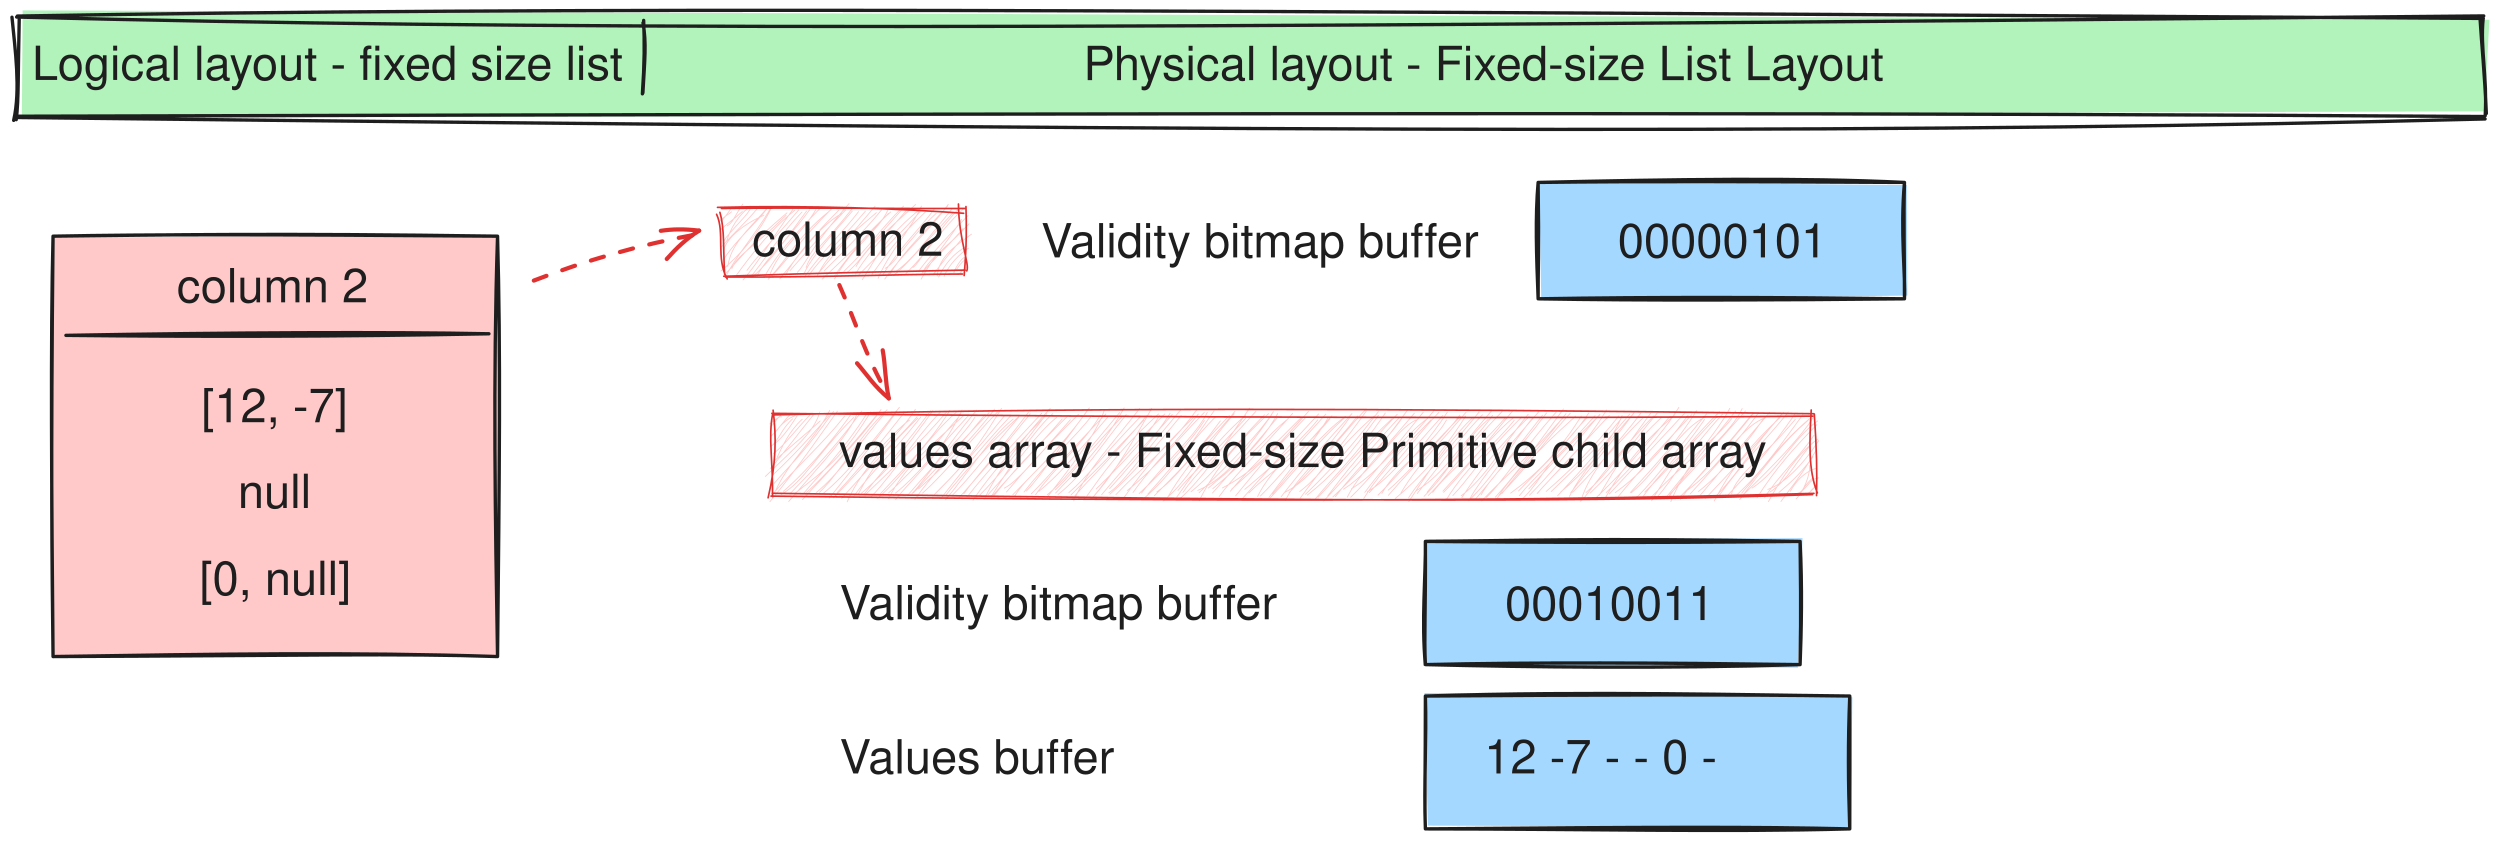
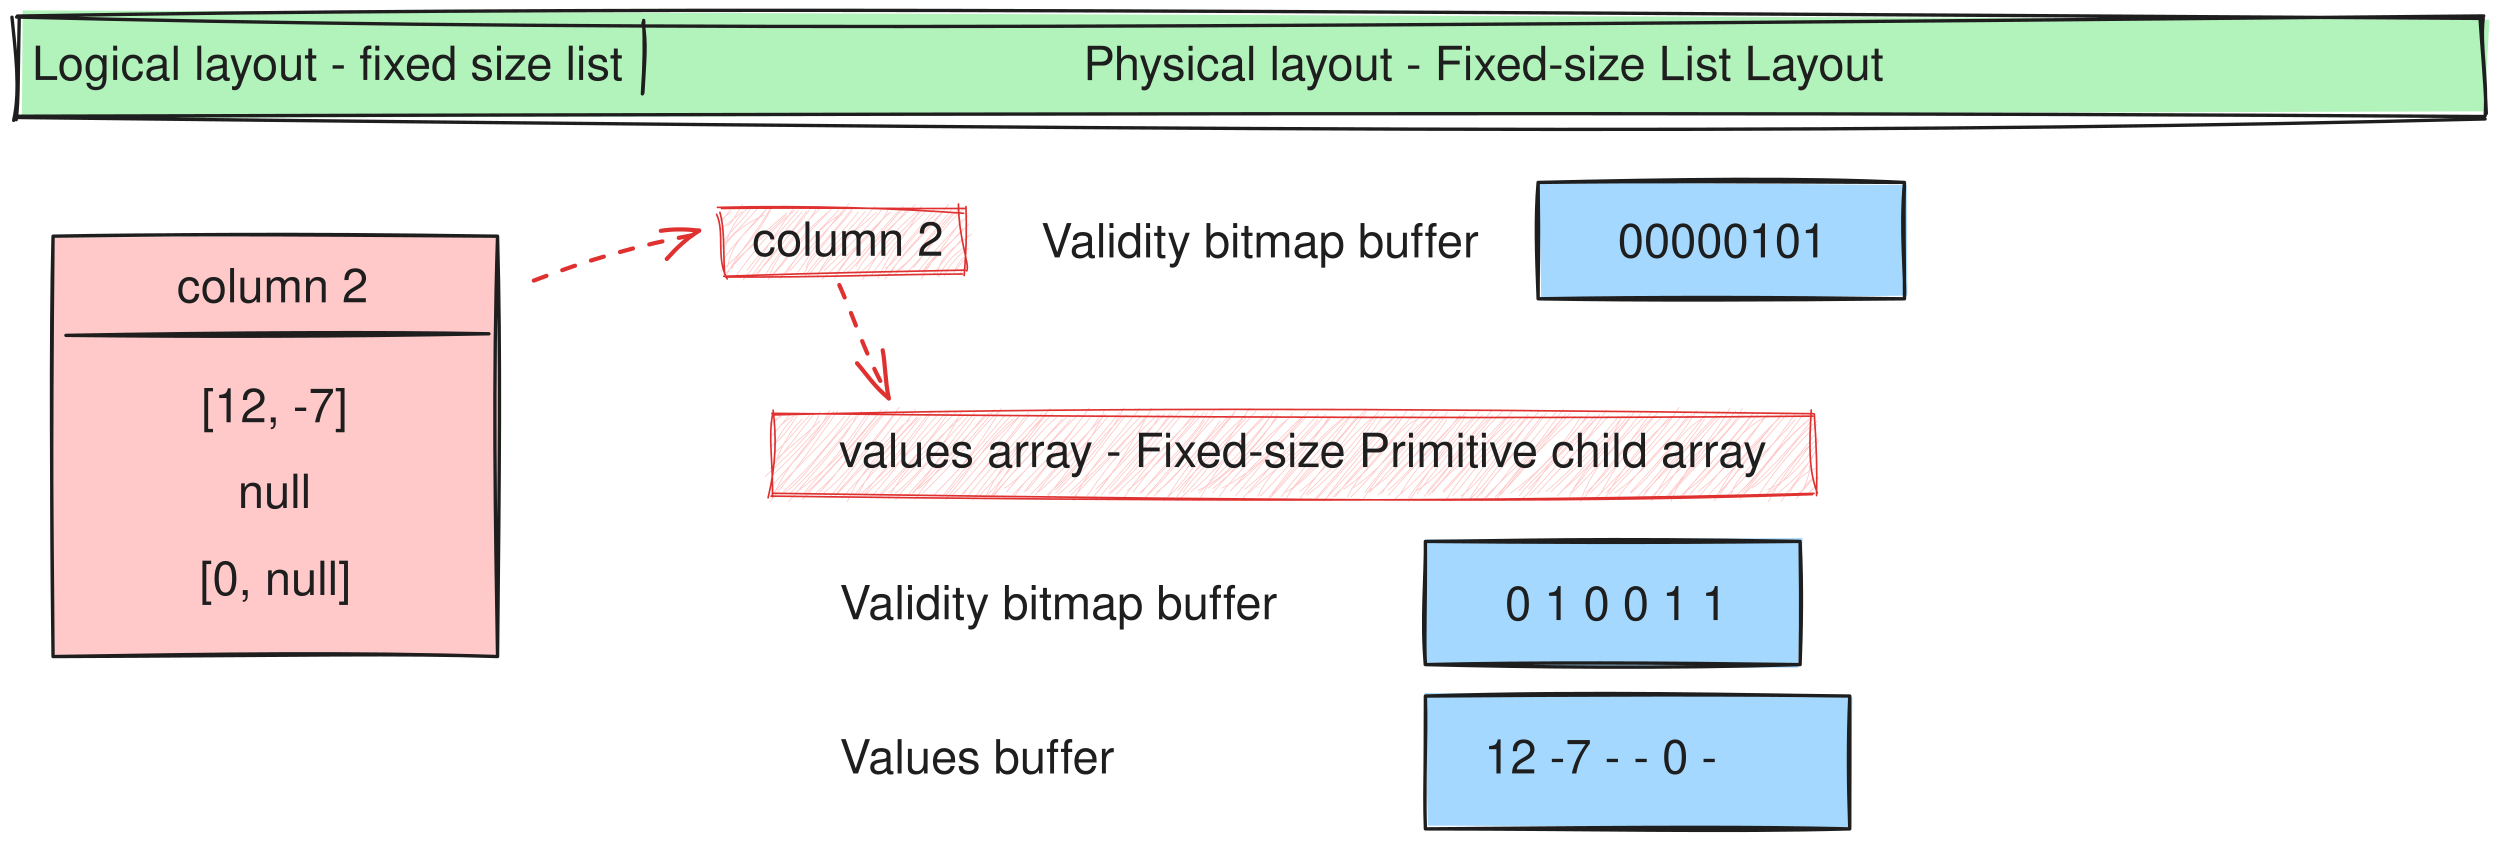
<svg xmlns="http://www.w3.org/2000/svg" version="1.1" viewBox="0 0 1487.031 503.026" width="1487.031" height="503.026">
  
  eyJ2ZXJzaW9uIjoiMSIsImVuY29kaW5nIjoiYnN0cmluZyIsImNvbXByZXNzZWQiOnRydWUsImVuY29kZWQiOiJ4nO1cXG1X2spcdTAwMTb+3l/B8n4tOfO+Z843tUWtoFTr61lndVx1MDAwNVxiXHUwMDEw5U1cYiB29b/fPagkhERcdTAwMDGRS3vLOUXNJDOTyX72fvbL5MeHTGYrXHUwMDE4dbytvzNb3n3ZbfiVrjvc+miPXHUwMDBmvG7Pb7ewiY3/7rX73fL4zHpcdTAwMTB0en//9Vd4hVNuN1x1MDAxZq/yXHUwMDFhXtNrXHUwMDA1PTzvXHUwMDFm/DuT+TH+jozT9cqB26o1vPFcdTAwMDXjpnAoJSB+9KjdXHUwMDFhXHUwMDBmS1xyM0ZwXHUwMDA1anKG36p497bPXHUwMDEyfFx1MDAwYnvze59wXHUwMDE2gVfBlqrb6Hlhiz20dVc8uT1cdTAwMWbQe7rf2N851t/98ujbQ3h51W80ToNRYzzZXlx1MDAxYm8wbOtcdTAwMDXd9q134VeC+vO6RI6nXdVt92v1ltfrTV3T7rhlP1x1MDAxONk7I2Ry9HFl/s6ER+xccmZcdTAwMTmh2lx1MDAxMXj3uFxiXFxcdTAwMTKQYtJuezDSOIBrJ4Fcblx1MDAwMUyo2Mx22412187sP9Sz/4VzK7nl21x1MDAxYU6wVVx0zymxKiuVwnOGT/dLhVx1MDAwModwSjmhTFx1MDAxYWImZ9Q9v1ZcdTAwMGbwXHUwMDE0nFx1MDAwN86SU6Opoppcblx1MDAxZU7EXHUwMDFiP1x1MDAxMGakJlx1MDAxML1jO3rnoFx1MDAxMkrM+OghVbV7t5A/XHUwMDFh7Vx1MDAxNaq9buN6oIO7raf2f8OH1XWb3oHtuNVvNKIr3qo8rfhUQ8k2fI7IaNhVv1NxXHUwMDFmhYZcdTAwMDLlTHHGgJpwnlxyv3VcdTAwMWLvrtEu34ZyNj7682Oy2Fx1MDAwN959kCjxXFykSjzRTFx0w1x1MDAwNUmS+LP5Jf6s2bzL75CLu/yhd8HPldruXGZ21yXxdFmJJ8bhRlx0XHUwMDBlRKFEazkt8UBcdTAwMWSpjFx1MDAwME1cdTAwMThj0UVcXELig67b6nXcLlxuxazUc4kjUaVcdTAwMTSKPCiJP2bFnjOHmuhHxeVeXHUwMDEzpY0g4jdcdTAwMTT7cFbtVnDqP9iHyfTU0Zzb9Fx1MDAxYqMpXHUwMDAxXHUwMDFh41x1MDAwMdc+3675aEYyXHJ31O5cdTAwMDeZbKbq33uVTFx1MDAwZvvJNPxe5IHYK7ZcdTAwMWJ+zaJmq+FVp+FcdTAwMTTYXibNQbtcdTAwMTO2lnFcdTAwMDau3/K6syvW7vo1v+U2vi08XHUwMDFiXFxcdTAwMTdv//n5U4fKpdBcdTAwMGaKxY8+o19LRoRQKlxcyVxi+M/nXHUwMDA3f6lcdTAwMTiQ4lVJ5o7614NzuHnYLuxmN1x1MDAxY/yUa+FcdTAwMTD8llx1MDAxNPWAZGpcdTAwMTb8iEetXHUwMDE1ocQwomMzW1x1MDAxZPhcdTAwMDUotHicM0mN5HQ57FNmKONcdTAwMDAybPmD/ke8XHUwMDE166PeNOByXHUwMDE2cNkx4PJcYrhMftywXi2w+KxcdTAwMTbTXHUwMDA2L1JgoCp+NCRcdTAwMDTI/EAg+0rSXHRcdTAwMTfz64TAK1x1MDAwZotcdTAwMDN19dC4yLUkLdWburXxOlx1MDAwMZHlaFxyXHUwMDE2hoQoXHUwMDEyOlxuj1x1MDAxZFx1MDAxOOIwKVx1MDAxOJFcdTAwMTJcdTAwMTUni09sMVx1MDAwNlxcrZZN2cyqXHUwMDAzpGPISYgmXHUwMDAyUFx1MDAwN1x1MDAxOZWgXHUwMDBlmCRcdTAwMGVcdTAwMTGMK0FcdTAwMDDnXHQqnOeTOuBSM45KbVO4wGTEXHUwMDFmk98mgkLvvn67XHUwMDFi9ItFfXhSNLlhXHUwMDE1svtqsi5TQu12u+3h1qTl58eX+j25vc5cdTAwMWbnxGiYP2/3i19724Xga2u+fmdcdTAwMTbgnYm7hXZcdTAwMTJOpaKpOLWkXHUwMDE0XHUwMDE0mqYknF7Oj1N98unyqq+7XHUwMDFlfKvfN3NH38UxqI3HqTaOfVx1MDAwNIoqQ3jMU6VUYKtgzFx1MDAwMEevXHUwMDE1XHUwMDAx+z5ARdJuyYHmilnbq/UsUoljw1x0XFxcdTAwMDFcdTAwMDVCXHKjM0CliFSkXHUwMDE5LELBNttu01x1MDAwNWQ+suxuN9hB+fRbtfglXquS0tJwe8Fuu9n0XHUwMDAznEax7beC+Fx1MDAxOeN+ty146547c9PYc2pbx3Y3vcThb5lQ3sZ/TH7/92Pi2emSYD/ZXHUwMDE5IVxi+/tcdTAwMTD9uSixlzpVO1xijcKPQFxugVx1MDAxMVFcdTAwMGVX8yuHXHUwMDFl2b51dyhcdTAwMWLskb1cdTAwMGLZL9Ozw+vLjVdcdTAwMGWMO2hFuVx1MDAxMYJcdTAwMDGJhJBcdTAwMWWVXHUwMDAz4Y7mQlx1MDAxM80k11x1MDAxMFx1MDAxMehVKlx1MDAwN0pxXHUwMDE0glx1MDAxZrTCXHUwMDE0XHRV5FEtwuqpvVZcdTAwMWFcdTAwMWUu32+oXHUwMDFklmL15Xaj32xl2HpZ++yoq/HRX4rQXHUwMDE5xVx1MDAwNFx1MDAxMJ5cdTAwMTiSvp5cdTAwMWbK9Ha37lY9flx1MDAwN4NcXOEwu1/rbFx1MDAxZmxvPJSJdsBcdTAwMDJcdTAwMTlcYnIhaeJYXHUwMDA26VBt8Vx1MDAwMVx1MDAxNDmBMrGprVx1MDAwNstcdTAwMWHwsVwilKlkUoNOXGJJv45kMMpoTf/gOI7jf3BNMln4d704nlx1MDAxZHVFOI64azM4XHUwMDE2WnOdXHUwMDE4Z3fnh7Fs3Z1uV/vl/YPTTzJXXHUwMDEwXHUwMDBmrextc9NhrLVyjOScXG6GTGhcdTAwMDbGSH+dsZFcdTAwMDTOlVx1MDAxNux9YCy4I1x1MDAxNX6kXHUwMDEyRlBBQowugGNmXHUwMDE0XHUwMDA1pfivXHUwMDEyZltcdTAwMWaQbcfrXHUwMDA18fSIq1x1MDAwMnC6IVx1MDAxNlx1MDAwMp1uQVhitLw0P4RFqc9cdTAwMGWvXcZb3ZNs4bpype9Pv246hFxyMVx1MDAwZTpcdTAwMTWaXHR0r2WcVDNcdTAwMDDHXHUwMDEwisgyjEzlz1eJYFx1MDAxYn5DXHUwMDAwg418XHUwMDEwSSDB4Z4nUq64Zjza8lx1MDAwN8JPVpF8XHUwMDFjd75uYzw77Epj3aleslxy5IJcdTAwMTFSJnLr8vyIrlx1MDAwZr/nXHUwMDE1XHUwMDFjXHUwMDFmy0qZXHUwMDFl3X3v96m/76cguu6W6/2ul4bpuDv6jlx1MDAwNVx1MDAxZsintWOMlmh0uXVVw2V47Fx1MDAwMYTDxr5cdTAwMDdH1ispj00tXHUwMDA0rEc45XRJT1lcYsf6uFJcIkuw8p5cdTAwMDBqVC5otylFl52yWUijXHUwMDAzIFx1MDAxOIFNXHUwMDAx9GTE1Vx1MDAwNrtnJvp2dbGUiYxcdTAwMTZcdTAwMDbFw07K2PxIcj65Mj+e7m4gV5L+Rfdm9GXnS37vPltteptuIaWmXHUwMDBl0lx1MDAwM/TWNdJcdTAwMDTKRVx1MDAxY01IcqX1U5kgsNlxJ8VcdTAwMTH1XHUwMDA2NsVbfVx0UO+f5flcdTAwMTPTWrLuJGIwZnxhKVx0kyy5ztKbX1E8fM5cdTAwMTf3v5dL7Fx1MDAwYi1ke0fbg2rZv9h0RSGQSqNLbKTgXFxrLmfMLjj4ZaRhhkqq3ivNTFx1MDAxY4JkWlx1MDAxM0M0cval9Fx1MDAwNJeAzIDqX6XScn1QPrdVyyhcdTAwMTKZklx1MDAxZjTdTqbUr1a97nqB/dpcdTAwMWNcdTAwMTaDeWqOmqTyazCEaEWTa0ur86P8y8PZ8S58efDlwS4rXHUwMDFmXHUwMDFjNUpSXq1cdTAwMGLly5JrJaQjXHUwMDE1Yp2CRoJtYuVlXG7BhbxaUY12XHUwMDFh+NtAnlZNXHUwMDFkzmlcdTAwMDJqZNuWoFx0m1VAzi4jsbYn/1hybZCJ/9aY/s1cdTAwMTPSU2fPPPHw6lx1MDAwZtGfacB/pE1cdMi3caBUXHUwMDBiL9HCadDJXHUwMDE2vrZA2upFh2kh1zpcdTAwMTX9XHUwMDE1t1f3Vlxmf6C47FIrIZRVgaHheExcXCFNZ8A4alx1MDAwN2XAvJNnTZgjXHUwMDE0kdJcdTAwMTDUMlxc6nCYsJSMOIpcYlx1MDAwMIFPyqbEI2WuT+qAXHUwMDAw+tyK/FwiqatoXHUwMDE57/L6IPQznjdcdTAwMWJcdTAwMWTMUdM4Zlx1MDAwNeW+nWWWOFx1MDAwMrjkhlx1MDAxOMFccoJORU6quVx1MDAxZDtn7Vx1MDAxMI5LjnPHWTP5XFxcdTAwMTUyKWqbVkRpU3o59Fx1MDAxNJlcdTAwMTJxkG+jReaCXHUwMDEySm1Z8+yUmIMsT9o8XHUwMDE1KKJnZ7RiXHUwMDA1XHUwMDE4Vy0r1YHp0m8/2Vx1MDAxOcFfUCu+XHUwMDE4czSRTHQ85mgrvtBq8cS6vfr8ivFaXZRHhj6Qk7Nax5jLg0Jhd7Dpro/Ve+NcdTAwMDCRQKhcblx1MDAwZTG1SKRGtWi3mDFcdTAwMTBcYlx1MDAxZohNbTFW5MqKrlZcdTAwMTNcXFx1MDAxZlxuXHUwMDBl8jGG6MO5XHUwMDAwysCsXlTGYeh6XHRcdTAwMDFacCbVjF7UXHUwMDAyZcYotfk0SWtKommt91xuXHUwMDBiUp0m80gpXHRVXFwnhlx1MDAwNf35Rb5foe3Rfb9SudqrXHUwMDFkXHUwMDE3c5Kw7s1o00VcdTAwMWXX3qFcbjhHhUqY0bHM2Wq9/TSRp8xcdTAwMDbZ9ZKbS1x1MDAxOGEwdlM2n1x1MDAwM2hNOERcdTAwMWPO9/bzbaiVoEFdr2c/O+pivnwqpWdcdTAwMDJSLVx1MDAxNyptKYhK3lx1MDAxOHIzP4pfjthuLqOXTNvQukSfXHUwMDFkOT2Vsc0hlHH06FxyWKqBaIb0+P5bOD1cdTAwMDNcdTAwMDdcYkHHizNti95cdTAwMTKKWCQ4RqBXIfFhWq5cdTAwMTfZtvpcXHNu8FIw4teoOX9fSv9yqmmKP3NCXHUwMDE0XHUwMDE4pJPIYpRMovTCXHUwMDAxbTdcbnOk0FRcdTAwMTN4JpVcdTAwMGJy+kOUcLZ/czLSw/3vN61BXHUwMDBiPvdcdTAwMTPnhG6GQlwio1x1MDAxNac2tWRcZk0g9Vx1MDAxMsVSc+S6StmdjFr90rQ+XHUwMDE1XHUwMDAw9jMj+lx1MDAwYpL6NG5jXijrQ1dcdJtJXCK3acyvXHUwMDE1XHUwMDBi9WtaXHUwMDE45vZOzrO5/NVwR+fO+1x1MDAxYp/JkMw4RGhhy2MlcFx1MDAxYUt5jnfY2npcdTAwMWRsQvF8XHUwMDFim0+NcihuqbqyXHUwMDFifVDzapHA5l+nOMjkKd7IqzVcdTAwMDSV0fZxde+gfPgwOudfWOm2fbmTj0JzM3TmmlNcdTAwMWR9r/e/ynAkXHK9mvwlRcKehnpUMFxcmpSi/Ob8qP/ObuSxly1U8/fNXFxxLyi0891PvzjqmWFcdTAwMGVcdTAwMWZLotDoOL9PKeBK0pdUMHyO2pDXiNBcdTAwMWbUJ6H+N0twvlx1MDAxONGjUqRvxVx1MDAwNVRcdTAwMTV0andHRFx1MDAxYrTm11x1MDAwNvX60bY42j05vLxtd4o31/udwcHG77ZDnusoYl9cdTAwMWE13o9cdTAwMGJxXHUwMDBlgOZcdTAwMTk0JTZcdTAwMTWExpm/rewpNaQnmSOoXCJC2dihNizBL1x1MDAwMtRaxHBhU7JMR7LWz1x1MDAxMT1cdTAwMDaGUfJq4vO3VFx1MDAwNstZSFxu6e+RUJwrkvZiqfZcdTAwMDIm8nJ737DgXGZyrJgrjUa95uXofONBYZP/XHUwMDA2jFx1MDAxNXw0PJHA2eqJcWrMXHUwMDBmwOF2w4tcdTAwMDZ0WYEm7U+fw0Zy9Fx1MDAxObl+Pf/3W8LibTaSskwmXHUwMDBi+G/8P8Hv9drHl8ZfpW0kJtU22lx1MDAwMlx1MDAxOI36OHEjemd+LdDfOb25XHUwMDE47dbuXHUwMDFiXHL4fLk7vOmdlDb99XKvmUY86CCwqH3tXHUwMDFi2OqM9zGNjDnaVlx1MDAxOGmtONi3OyaYRluNIIUhQlJj1UVcXFx1MDAwYiBwNIu61v9HOmAp06gj+d2ZXGYw1WhcdTAwMThocjrsbn5M6K7pfT05/mTcK79Rylx1MDAwZbPHO5WzjcdcdTAwMDRHWbNWT+rxq1x1MDAxNWVcZlx1MDAxM+g8am5LY21VXHUwMDFjj8TdVptcdTAwMGVjjqT2jVx1MDAxY1x1MDAxYZbLiCG7XHUwMDEx7NVXLW4+XHUwMDFl7OslOOOLZIffZlx1MDAxM8eJK1R6a0+YxUZdpf3jJJ1cdTAwMDZLUFJcYvRPksDenVx1MDAxZuwv51x1MDAwNDZ3i5nSjlFa2vcsKjQxYVx02mPSzCiHMUmsr8CtJUyF+1uSZopcdTAwMWF8wOisXHUwMDEw1D5aQsi3w7JYcIQkXHUwMDAwaOMk+vpcdTAwMTGt8MyDNePcviv2NcxcdTAwMWZcdTAwMTSydb+qXHUwMDFih7c74rp01v50X+rVo5gvVL3R4U0te3gxylVcdTAwMTT7sn9Ph63/hVKYjLjx22qWMsGUidSKXHUwMDE0SZBcdTAwMTJpXHUwMDEwiSa4Nz8qcWWG2+zwLJDZeq3Xu6xcYrqXtvFzY0ywjd/ayKeUaIc1XCJcImaCiaWlXG7QSaX2XHKDb7LAaZCUXHUwMDEyXHUwMDA3sVlcdTAwMWLCXHJZ8n3HlFx1MDAwYsTjXHUwMDFjNVi/XHUwMDBlJDfHd1x1MDAxZDymVlx1MDAxMNzuaPrlpMWu3/RcdTAwMDN/4GXKdb9ReTxlveZ86cmlWP1cdTAwMGZPXHUwMDBmccvtdE5cdTAwMDNcXPet5+T81sD3hjuJgm0/Vlx1MDAwNMZ6yULds4/wx89cdTAwMGY//1x1MDAwYlx1MDAwZenu+yJ9
  <defs>
    <style class="style-fonts">
      @font-face {
        font-family: "Virgil";
        src: url("https://excalidraw.com/Virgil.woff2");
      }
      @font-face {
        font-family: "Cascadia";
        src: url("https://excalidraw.com/Cascadia.woff2");
      }
      @font-face {
        font-family: "Assistant";
        src: url("https://excalidraw.com/Assistant-Regular.woff2");
      }
    </style>
  </defs>
  <g stroke-linecap="round" transform="translate(10 10) rotate(0 733.5156 29.72166)">
    <path d="M3.48 -3.82 L1470.76 1.73 L1467.66 56.23 L3 60.29" stroke="none" stroke-width="0" fill="#b2f2bb" />
    <path d="M0.32 -0.45 C331.38 -6.12, 665.32 -4.07, 1467.1 0.96 M-0.1 0.14 C303.74 7.74, 609.21 7.75, 1467.35 -0.53 M1467.04 0.91 C1465.17 18.6, 1469.57 35.77, 1468.22 58.84 M1465.13 0.65 C1466.04 15.96, 1467.9 33.27, 1468.9 57.49 M1468.15 60.76 C1141.38 69.22, 814.56 69.13, -1.01 59.88 M1467.56 59.31 C1142.45 57.19, 818.23 56.95, 0.14 59.13 M-1.87 61.6 C2.36 43.11, -1.03 19.49, -2.88 0.25 M-0.35 61.17 C1.2 48.77, 0.67 34.04, 1.43 1.56" stroke="#1e1e1e" stroke-width="2" fill="none" />
  </g>
  <g transform="translate(19.04726 21.80472) rotate(0 175.7583 16.1)">
    <text x="0" y="25.761" font-family="Helvetica, Segoe UI Emoji" font-size="28px" fill="#1e1e1e" text-anchor="start" style="white-space: pre;" direction="ltr" dominant-baseline="alphabetic">Logical layout - fixed size list</text>
  </g>
  <g transform="translate(644.4298 21.89813) rotate(0 238.0167 16.1)">
    <text x="0" y="25.761" font-family="Helvetica, Segoe UI Emoji" font-size="28px" fill="#1e1e1e" text-anchor="start" style="white-space: pre;" direction="ltr" dominant-baseline="alphabetic">Physical layout - Fixed-size List Layout</text>
  </g>
  <g stroke-linecap="round" transform="translate(31.55616 140.4894) rotate(0 132.1954 125.0212)">
    <path d="M-0.17 0.89 L264.73 -0.79 L264.68 249.61 L0.1 249.11" stroke="none" stroke-width="0" fill="#ffc9c9" />
    <path d="M0 0 C67.9 -0.82, 134.2 -1.89, 264.39 0 M0 0 C59.62 -1.12, 120.96 -1.12, 264.39 0 M264.39 0 C261.63 84.26, 263.03 170.04, 264.39 250.04 M264.39 0 C266.31 70.01, 265.5 139.33, 264.39 250.04 M264.39 250.04 C206.73 248.02, 147.67 249.49, 0 250.04 M264.39 250.04 C178.66 247.22, 94.85 248.54, 0 250.04 M0 250.04 C-0.87 153.81, -1.55 59.27, 0 0 M0 250.04 C-0.64 194.62, -1.4 140.08, 0 0" stroke="#1e1e1e" stroke-width="2" fill="none" />
  </g>
  <g stroke-linecap="round">
    <g transform="translate(39.21653 199.4775) rotate(0 125.8005 -0.4718184)">
      <path d="M0 0 C95.28 -1.71, 192.4 -2.15, 251.6 -0.94 M0 0 C80.57 0.87, 160.19 0.79, 251.6 -0.94" stroke="#1e1e1e" stroke-width="2" fill="none" />
    </g>
  </g>
  <mask />
  <g transform="translate(105.1793 154.0701) rotate(0 56.9 16.1)">
    <text x="0" y="25.761" font-family="Helvetica, Segoe UI Emoji" font-size="28px" fill="#1e1e1e" text-anchor="start" style="white-space: pre;" direction="ltr" dominant-baseline="alphabetic">column 2</text>
  </g>
  <g transform="translate(119.7042 225.4212) rotate(0 43.575 16.1)">
    <text x="0" y="25.761" font-family="Helvetica, Segoe UI Emoji" font-size="28px" fill="#1e1e1e" text-anchor="start" style="white-space: pre;" direction="ltr" dominant-baseline="alphabetic">[12, -7]</text>
  </g>
  <g transform="translate(141.4904 276.411) rotate(0 21.78333 16.1)">
    <text x="0" y="25.761" font-family="Helvetica, Segoe UI Emoji" font-size="28px" fill="#1e1e1e" text-anchor="start" style="white-space: pre;" direction="ltr" dominant-baseline="alphabetic">null</text>
  </g>
  <g transform="translate(118.6139 328.1369) rotate(0 45.13334 16.1)">
    <text x="0" y="25.761" font-family="Helvetica, Segoe UI Emoji" font-size="28px" fill="#1e1e1e" text-anchor="start" style="white-space: pre;" direction="ltr" dominant-baseline="alphabetic">[0, null]</text>
  </g>
  <g stroke-linecap="round" transform="translate(429.4452 124.4599) rotate(0 72.28798 18.98326)">
    <path d="M0 0 C0 0, 0 0, 0 0 M0 0 C0 0, 0 0, 0 0 M-1.75 7.37 C1.76 3.77, 4.83 2.55, 5.66 1.53 M0.14 6.62 C1.71 4.44, 3.73 2.18, 5.22 -0.22 M3.19 9.87 C6.72 7.48, 6.5 5.76, 12.35 -3.04 M-0.72 12.14 C1.4 9.81, 6.02 6.84, 12.11 1.36 M2.8 18.9 C4.6 12.6, 9.74 2.9, 17.16 -1.79 M1.08 18.89 C4.57 13.16, 13.05 5.96, 16.66 0.23 M1.01 24.22 C2.03 19.84, 8.27 11.02, 24.88 3.57 M-1.04 23.09 C6.8 14.47, 14.55 7.53, 21.33 -0.78 M3.39 34.18 C5.4 20.84, 14.09 13.76, 27.91 -1.71 M1.07 29.71 C8.71 17.73, 20.42 8.47, 26.68 -0.28 M2.26 40.17 C7.7 28.49, 19.65 15.44, 28.84 -0.38 M-0.58 36.73 C12.36 25.91, 22.65 13.17, 29.9 -1.74 M5.88 35.26 C9.18 27.05, 17.37 24.1, 38.19 3.53 M2.29 38.09 C12.12 28.11, 16.57 20.74, 38.67 2.15 M12.51 42.09 C22.53 30.59, 29.86 17.07, 42.09 0.24 M8.54 39.3 C19.48 24.22, 29.96 11.45, 43.18 0.68 M17.33 40 C29.68 24.21, 34.01 15.87, 47.58 1.69 M14.85 36.35 C22.01 26.58, 29.46 19.68, 45.6 0.42 M17.77 40.57 C30.24 29.71, 39.08 16.11, 50.31 1.07 M21.21 38.99 C27.41 27.69, 38.86 18.63, 52.07 0.43 M27.86 40.59 C33.59 24.05, 45.99 16.54, 55.85 0.29 M25.58 39.49 C32.98 26.47, 41.82 16.33, 58.27 -0.45 M27.54 41.62 C40.09 28.32, 44.42 16.94, 63.41 1.49 M29.45 39.86 C39.88 29.15, 44.9 20.1, 65.32 -0.4 M34.38 41.42 C51.96 19.81, 58.26 10.35, 71.07 2.58 M37.75 39.12 C42.25 31.21, 47.41 22.79, 69.37 0.69 M44.86 37.51 C50.88 31.08, 52.55 22.73, 75.58 -3.35 M40.44 36.55 C49.94 25.55, 60.77 13.64, 73.55 0.41 M50.08 34.62 C52.97 25.63, 60.24 21.57, 77.54 -0.43 M48.47 38.93 C52.51 29.93, 60.19 21.08, 77.49 1.12 M49.04 40.25 C61.9 22.45, 72.47 13.14, 81.23 1.43 M51.27 39.83 C58.63 29.11, 69.93 19.41, 85.28 1.19 M56.38 40.09 C64.74 23.33, 76.07 15.94, 91.81 2.04 M56.76 38.78 C67.73 25.76, 77.07 14.53, 91.05 -1.75 M59.62 41.59 C69.62 31.89, 78.72 24.01, 99.06 2.46 M60.86 36.6 C75.48 22.13, 88.65 8.34, 94.89 0.41 M66.95 41.45 C77.92 21.76, 93.26 12.88, 98.67 0.49 M67.49 38.61 C76.73 26.62, 85.46 14.55, 100.39 1.58 M72.42 37.06 C88.24 21.87, 92.18 14.09, 107.98 -1.86 M74.04 37.9 C81.57 32.19, 86.18 23.21, 106.62 0.65 M79.72 34.09 C85.01 24.54, 94.79 15.52, 115.19 -2.82 M79.42 38.53 C84.81 29.09, 94.53 17.95, 109.68 0.79 M83.47 41.92 C93.43 26.12, 97.96 16.17, 118.51 -0.65 M81.51 38.86 C91.66 28.46, 102.94 17.84, 117.97 1.39 M92.88 41.15 C99.3 25.48, 111.51 13.63, 118.65 -1.88 M89.19 38.74 C98.09 26.55, 103.97 17.57, 121.01 1.63 M97.08 35.16 C103.92 31.45, 108.11 20.73, 127.38 2.47 M95.83 38.77 C105.16 23.48, 117.94 11.42, 126.23 -0.05 M96.83 41.52 C110.26 22.9, 122.96 13.49, 134.61 -2.92 M99.29 39.58 C106.57 26.91, 117.52 16.57, 134.31 -1.98 M101.8 39.57 C108.88 33.97, 116.82 24.48, 137.63 1.9 M103.44 37.03 C113.05 29.97, 117.66 23.37, 136.65 0.04 M113.61 34.59 C117.62 32.16, 123.65 18.26, 140.88 -0.43 M109.46 38.26 C122.69 25.04, 129.8 12.63, 143.4 -0.03 M118.43 41.64 C125.68 28.29, 134.44 19.21, 142.55 6.03 M116.66 37.16 C125.17 25.89, 137.17 12.84, 146.34 3.78 M119.45 37.24 C124.39 28.11, 134.3 22.54, 146.97 8.66 M119.26 37.87 C123.64 31.78, 131.32 25.52, 143.45 11.45 M128.02 39.64 C128.83 28.1, 139.91 21.11, 148.42 14.81 M125.69 38.81 C132.56 29.46, 138.89 22.15, 143.04 17.18 M128.87 40.35 C132.31 33.25, 137.06 26.73, 145.74 21.82 M132.16 39.88 C134.59 33.43, 141.93 25.91, 146.58 23.19 M136.14 36.41 C140.36 37.57, 139.15 34.2, 144.94 29.69 M137.91 37.82 C138.9 34.49, 142.14 29.79, 144.04 28.69 M141.52 38.15 C143.42 35.9, 144.14 36.08, 144.4 34.9 M141.78 37.94 C142.42 36.32, 144.35 35.53, 145.75 34.23" stroke="#ffc9c9" stroke-width="0.5" fill="none" />
    <path d="M-2.67 -1.1 C51.15 -2.55, 109.15 -0.23, 143.74 2.41 M-0.3 -0.48 C54.62 -1.06, 110.53 -0.21, 144.54 -0.46 M140.66 -3.11 C140.84 18.36, 147.53 33, 145.6 36.68 M145.12 -1.58 C145.44 10.1, 145.62 20.82, 144.04 39.46 M142.99 38.54 C101.59 38.65, 58.46 40.61, 2.1 40.31 M144.7 36.2 C105.64 37.07, 66.78 37.61, 1.07 39.87 M3.11 41.45 C-3.73 29.28, 1.82 13.77, -3.21 3 M1.58 38.67 C0.65 24.69, 1.69 11.63, -1.26 1.83" stroke="#e03131" stroke-width="1" fill="none" />
  </g>
  <g transform="translate(447.4031 126.3924) rotate(0 56.9 16.1)">
    <text x="0" y="25.761" font-family="Helvetica, Segoe UI Emoji" font-size="28px" fill="#1e1e1e" text-anchor="start" style="white-space: pre;" direction="ltr" dominant-baseline="alphabetic">column 2</text>
  </g>
  <g transform="translate(619.2547 127.3432) rotate(0 130.0333 16.1)">
    <text x="0" y="25.761" font-family="Helvetica, Segoe UI Emoji" font-size="28px" fill="#1e1e1e" text-anchor="start" style="white-space: pre;" direction="ltr" dominant-baseline="alphabetic">Validity bitmap buffer</text>
  </g>
  <g stroke-linecap="round">
    <g transform="translate(382.8796 12.369) rotate(0 0 22.21342)">
      <path d="M-0.42 1.2 C1.78 13.45, 0.59 23.22, -0.48 42.83 M-0.02 -0.23 C0.49 13.1, 0.51 24.79, -0.78 43.45" stroke="#1e1e1e" stroke-width="2" fill="none" />
    </g>
  </g>
  <mask />
  <g stroke-linecap="round">
    <g transform="translate(313.985 163.5076) rotate(0 51.23028 -10.30239)">
      <path d="M3.55 3.38 C34.34 -8.48, 65.27 -17.73, 102.06 -24.42" stroke="#e03131" stroke-width="2.5" fill="none" stroke-dasharray="8 10" />
    </g>
    <g transform="translate(313.985 163.5076) rotate(0 51.23028 -10.30239)">
      <path d="M82.63 -9.49 C88.32 -15.88, 94.09 -21.45, 101.86 -26.32" stroke="#e03131" stroke-width="2.5" fill="none" />
    </g>
    <g transform="translate(313.985 163.5076) rotate(0 51.23028 -10.30239)">
      <path d="M79.08 -26.22 C85.88 -27.23, 92.8 -27.4, 101.86 -26.32" stroke="#e03131" stroke-width="2.5" fill="none" />
    </g>
  </g>
  <mask />
  <g stroke-linecap="round" transform="translate(914.901 108.5128) rotate(0 108.9476 34.60812)">
    <path d="M0.54 -0.25 L219.32 1.56 L219.64 67.3 L1.86 70.08" stroke="none" stroke-width="0" fill="#a5d8ff" />
    <path d="M0 0 C78.99 -1.86, 156.53 -2.99, 217.9 0 M0 0 C63.17 -0.81, 127.16 -0.42, 217.9 0 M217.9 0 C215.27 29, 218.61 56.14, 217.9 69.22 M217.9 0 C217.29 21.91, 217.95 44.3, 217.9 69.22 M217.9 69.22 C139.62 70.01, 63.24 70.33, 0 69.22 M217.9 69.22 C143.01 68.28, 67.91 68.06, 0 69.22 M0 69.22 C-1.01 43.42, -1.8 20.35, 0 0 M0 69.22 C-0.1 55.43, 0.61 40.88, 0 0" stroke="#1e1e1e" stroke-width="2" fill="none" />
  </g>
  <g transform="translate(962.2764 127.3432) rotate(0 62.28906 16.1)">
    <text x="0" y="25.761" font-family="Helvetica, Segoe UI Emoji" font-size="28px" fill="#1e1e1e" text-anchor="start" style="white-space: pre;" direction="ltr" dominant-baseline="alphabetic">00000101</text>
  </g>
  <g stroke-linecap="round">
    <g transform="translate(499.6431 173.375) rotate(0 13.85023 28.97349)">
      <path d="M-0.4 -3.81 C8.92 16.88, 14.6 37.12, 28.58 61.69" stroke="#e03131" stroke-width="2.5" fill="none" stroke-dasharray="8 10" />
    </g>
    <g transform="translate(499.6431 173.375) rotate(0 13.85023 28.97349)">
      <path d="M10.14 42.69 C16.15 49.57, 20.24 56.31, 29.02 63.57" stroke="#e03131" stroke-width="2.5" fill="none" />
    </g>
    <g transform="translate(499.6431 173.375) rotate(0 13.85023 28.97349)">
      <path d="M25.4 34.97 C27.04 43.93, 26.78 52.87, 29.02 63.57" stroke="#e03131" stroke-width="2.5" fill="none" />
    </g>
  </g>
  <mask />
  <g transform="translate(499.3953 434.302) rotate(0 81.60833 16.1)">
    <text x="0" y="25.761" font-family="Helvetica, Segoe UI Emoji" font-size="28px" fill="#1e1e1e" text-anchor="start" style="white-space: pre;" direction="ltr" dominant-baseline="alphabetic">Values buffer</text>
  </g>
  <g transform="translate(499.3953 342.6066) rotate(0 130.0333 16.1)">
    <text x="0" y="25.761" font-family="Helvetica, Segoe UI Emoji" font-size="28px" fill="#1e1e1e" text-anchor="start" style="white-space: pre;" direction="ltr" dominant-baseline="alphabetic">Validity bitmap buffer</text>
  </g>
  <g stroke-linecap="round" transform="translate(847.8368 414.0163) rotate(0 126.208 39.50467)">
    <path d="M-0.55 -1.8 L253.99 0.71 L252.86 77.93 L1.48 77.07" stroke="none" stroke-width="0" fill="#a5d8ff" />
    <path d="M0 0 C97.14 -3.18, 195.87 -0.5, 252.42 0 M0 0 C93.08 -0.7, 186.38 -1.04, 252.42 0 M252.42 0 C251.31 27.2, 251.45 51.19, 252.42 79.01 M252.42 0 C252.52 29.2, 252.49 58.98, 252.42 79.01 M252.42 79.01 C176.33 81.07, 98.02 79.06, 0 79.01 M252.42 79.01 C194.78 77.68, 137.18 77.9, 0 79.01 M0 79.01 C-1 52.52, 0.8 24.91, 0 0 M0 79.01 C-0.58 62.06, 0.01 46.93, 0 0" stroke="#1e1e1e" stroke-width="2" fill="none" />
  </g>
  <g transform="translate(882.8457 434.302) rotate(0 88.68333 16.1)">
    <text x="0" y="25.761" font-family="Helvetica, Segoe UI Emoji" font-size="28px" fill="#1e1e1e" text-anchor="start" style="white-space: pre;" direction="ltr" dominant-baseline="alphabetic">12  -7  -  -  0  -</text>
  </g>
  <g stroke-linecap="round" transform="translate(847.8368 322.0364) rotate(0 111.4387 36.63775)">
    <path d="M0.44 -1.08 L224.35 -1.94 L221.62 75.11 L-1.31 73.98" stroke="none" stroke-width="0" fill="#a5d8ff" />
    <path d="M0 0 C50.74 -0.27, 99.52 -2.24, 222.88 0 M0 0 C62.35 0.53, 124.74 1, 222.88 0 M222.88 0 C224.25 26.69, 223.64 54.05, 222.88 73.28 M222.88 0 C223.03 18.61, 223.52 38.68, 222.88 73.28 M222.88 73.28 C141.71 72.14, 61.5 71.84, 0 73.28 M222.88 73.28 C143.25 75.76, 62.94 74.83, 0 73.28 M0 73.28 C-2.48 47.92, 0.29 19.15, 0 0 M0 73.28 C-0.83 56.28, 0.24 41.44, 0 0" stroke="#1e1e1e" stroke-width="2" fill="none" />
  </g>
-   <g transform="translate(895.2121 343.0748) rotate(0 61.25684 16.1)">
-     <text x="0" y="25.761" font-family="Helvetica, Segoe UI Emoji" font-size="28px" fill="#1e1e1e" text-anchor="start" style="white-space: pre;" direction="ltr" dominant-baseline="alphabetic">00010011</text>
+   <g transform="translate(895.2121 343.0748) rotate(0 66.15833 16.1)">
+     <text x="0" y="25.761" font-family="Helvetica, Segoe UI Emoji" font-size="28px" fill="#1e1e1e" text-anchor="start" style="white-space: pre;" direction="ltr" dominant-baseline="alphabetic">0 1 0 0 1 1</text>
  </g>
  <g stroke-linecap="round" transform="translate(459.4752 246.4603) rotate(0 309.5759 23.72539)">
    <path d="M0 0 C0 0, 0 0, 0 0 M0 0 C0 0, 0 0, 0 0 M-1.55 5.68 C1.72 3.46, 3.57 0.98, 5.42 1.54 M0.1 6.43 C0.86 5.04, 2.94 2.46, 5.04 0.16 M3.05 9.11 C1.41 11.44, 5.38 3.98, 13.37 0.81 M-1.17 13.29 C4.87 7.76, 8.04 1.9, 11.14 -0.35 M0.34 18.09 C6.06 11.13, 5.2 9.25, 12 2.63 M-1.14 19.02 C4.54 15.91, 9.25 9.39, 14.68 0.91 M2.85 25.46 C5.41 20.05, 9.62 10.24, 17.71 2.91 M0.62 23.28 C7.39 18.25, 14.34 8.5, 23.1 -0.48 M0.82 27.93 C10.95 19.02, 19.05 12.48, 28.35 3.95 M-1.27 32.19 C7.26 22.51, 15.41 11.31, 24.99 -0.48 M-4.21 36.94 C14.76 18.49, 24.53 10.7, 28.22 -1.47 M-0.59 36.83 C6.82 29.88, 15.05 22.03, 33.58 0.8 M1.76 45.65 C9.55 27.91, 25.57 14.71, 34.04 -2.33 M1.06 41.01 C7.55 33.14, 18.96 22.96, 36.31 -1.73 M-1.51 51.95 C17.13 29.32, 30.01 9.93, 38.63 -1.86 M-0.41 48.08 C14.09 31.29, 30.1 17.45, 42.9 1.08 M5.12 47.7 C18.78 39.99, 26.55 23.52, 48.24 1.92 M6.45 45.83 C24.55 30.16, 40.4 8.89, 46.77 -0.11 M9.66 51.81 C27.89 30.67, 46.04 11.69, 50.24 -0.25 M10.31 47.42 C20.1 36.59, 30.88 28, 53.12 -1.88 M13.87 46.61 C30.92 33.19, 41.68 26.02, 58.39 -1.41 M18.17 47.44 C30.07 33.22, 41.83 22.12, 56.37 -0.79 M17.89 50.72 C31.41 35.58, 50.77 16.74, 64.6 -2.87 M20.25 46.52 C31.54 36.24, 44.75 21.62, 64.19 -2.17 M27.99 46.44 C42.53 31.81, 50.74 13.81, 68.16 -2.69 M26.05 46.52 C39.84 35.25, 50.43 18.77, 66.99 -0.81 M29.84 47.33 C44.09 36.11, 62.52 12.66, 75.51 -4.22 M33.78 49.83 C49.06 30.47, 61.99 15.19, 73.93 -1.77 M36.26 49.68 C57.35 27.78, 75.06 7.33, 81.47 3.47 M38.42 46.59 C54.2 29.66, 68.6 11.45, 78.39 -1.08 M44.45 52.02 C54.31 29.06, 75.17 12.92, 85.02 -3.02 M41.17 49.95 C59.12 29.65, 75.3 13.74, 86.03 1.47 M51.09 47.35 C60.77 28.18, 73.49 14.92, 86.51 2.2 M48.82 48.07 C57.57 35.71, 70.97 23.66, 88.21 1.61 M52.89 46.92 C69.95 32.36, 81.57 17.25, 95.43 -2.27 M54.53 47.6 C62.64 36.52, 71.72 28.03, 94.06 -2.17 M55.09 47.96 C69.34 33.97, 87.5 17.68, 103.69 -1.6 M58.62 49.21 C74.13 32.52, 84.55 14.42, 99.94 -1.39 M62.59 49.93 C79.63 35.02, 91.72 14.28, 109.3 -1.21 M63.88 47.59 C77.18 33.02, 92.4 18.75, 105.46 -2.29 M69.15 50.03 C78.16 31.51, 93.05 19.9, 113.69 0.7 M69.11 46.68 C86.72 31, 102.84 10.36, 110.96 1.37 M73.22 50.68 C84.83 36.02, 99.38 25.58, 112.77 -2.57 M73.09 46.91 C85.7 36.95, 94.39 25.01, 116.89 0.38 M83.08 47.06 C91.08 38.79, 102.93 19.66, 121.45 -2.51 M80.11 48.49 C98.15 27.69, 115.74 10.06, 120.54 1.49 M84.7 50.56 C96.48 33.9, 112.64 17.53, 126.2 0.4 M83.93 46.63 C96.04 33.41, 109.51 19.33, 128.87 -1.01 M86.92 44.32 C105.75 27.62, 119.29 13.95, 132.12 -3.1 M89.32 46.81 C104.64 33.22, 118.78 13.89, 133.81 -1.33 M97.22 46.7 C107.91 35.78, 116.67 28.39, 136.23 -3.53 M96.03 47.98 C107.81 36.38, 120.49 22.65, 137.79 1.08 M102.98 50.81 C117.07 33.88, 128.66 14.63, 143.15 2.82 M100.3 49.89 C111.46 35.69, 120.87 23.35, 141.76 0.76 M103.2 47.99 C115.43 32.87, 128 18.29, 146.42 1.4 M106.88 48.28 C118.59 36.53, 128.67 22.53, 146.62 1.53 M113.8 47.31 C120.63 37.54, 130.58 27.5, 152.21 -1.12 M110.5 50.15 C125.4 33.29, 137.04 20.12, 153.28 -0.29 M119.32 51.07 C126.54 40.26, 137.64 25.8, 160.57 2.7 M115.88 49.01 C127.15 34.63, 136.91 24.34, 160.15 -0.62 M126.19 50.32 C132.25 36.05, 149.17 13.58, 165.21 -3.52 M123.23 48.11 C135.88 35.31, 144.44 23.95, 163.13 -0.39 M130.49 48.32 C141.5 30.18, 157.81 7.17, 166.73 -0.37 M128.27 47.74 C145.14 29.58, 157.17 11.29, 169.1 1.77 M131.2 48.1 C146.55 30.6, 157.69 19.82, 172.34 2.75 M131.69 48.42 C148.16 27.49, 165.13 11.47, 175.94 0.69 M137.91 43.89 C145.4 40.24, 156.11 27.1, 177.19 3.21 M139.19 46.19 C147.22 36.73, 160.15 21.75, 182.02 -0.02 M144.12 48.67 C150.95 36.49, 166.95 27.37, 188.03 -3.42 M142.94 47.86 C155.51 34.63, 172.23 19, 186.21 -0.74 M150.98 45.65 C158.45 38.06, 164.43 28.32, 188.52 -3.8 M149.64 46.21 C164.03 27.51, 181.87 11.85, 189.36 1.42 M156.52 47.78 C167.07 32.47, 185.86 16.34, 194.95 0.6 M153.94 47.32 C165.64 35.7, 174.77 23.78, 198.32 -0.19 M163.4 49.25 C176.32 32.93, 193.22 11.27, 197.5 -2.9 M158.5 45.75 C170.35 35.99, 177.4 27.59, 199.44 1.6 M168.18 44.96 C174.92 39.02, 184.09 26.67, 208.02 1.2 M163.49 47.83 C173.04 39.73, 180.41 30.45, 206.54 -1.09 M168.42 46.82 C179.53 34.42, 193.01 24.57, 209.2 -3.82 M169.89 47.65 C184.77 36.05, 195.4 18.72, 210.44 0.17 M179.17 51.45 C186.82 33.46, 201.54 18.3, 218.42 -3.48 M176.29 46.54 C187.34 37.19, 196.23 24.81, 218.98 1.28 M177.54 47.99 C186.85 38.26, 197 29.11, 220.91 3.46 M179.72 48.62 C189.66 37.05, 202.91 24.93, 222.45 0.92 M189.78 50.28 C200.57 38.17, 209.15 25.68, 225.57 -3.55 M186.92 48.73 C195.15 37.68, 202.14 25.11, 229.66 -0.24 M192.52 44.41 C203.57 33.5, 220.94 16.88, 230.19 0.69 M191.87 47.76 C201.44 36.42, 206.43 25.91, 233.4 -0.25 M200.56 44.2 C209.79 33.89, 226.95 14.73, 236.51 -0.64 M195.8 47.8 C210.69 29.82, 226.48 13.31, 237.8 0.06 M200.05 46.72 C208.29 41.19, 216.35 28.63, 242.82 -2.62 M200.7 47.51 C214.41 35.39, 226.48 21.03, 243.11 0.67 M204.31 47.73 C221.02 29.98, 234.98 21.22, 252.46 -2.84 M209.27 49.27 C220.88 32.51, 234.1 17.46, 250.48 1.77 M211.04 45.29 C229.15 30.83, 237.83 18.34, 256.87 -1.19 M214.48 46.48 C225.78 30.29, 242.31 14.13, 253.28 -0.17 M218.09 47.13 C233.05 33.14, 249.5 15.35, 256.94 3.71 M219.51 46.79 C234.32 27.67, 252.17 12.31, 258.65 -1.16 M220.68 50.26 C236.58 36.3, 244.23 24.23, 262.64 -2.03 M223.33 47.38 C239.78 29.25, 252.47 12.54, 263.47 1.52 M227.19 48.4 C236.6 38.76, 250.18 26.35, 266.38 3.92 M228.6 46.15 C240.18 38.06, 248.03 25.48, 271.84 0.63 M232.38 51.53 C248.26 38.64, 254.77 22.08, 274.68 -0.37 M235.26 49.04 C248.33 26.48, 267.89 7.71, 275.12 -1.86 M241.17 45.32 C248.43 36.16, 254.87 31.44, 281.45 2.41 M240.47 49.23 C251.83 33.13, 262.55 16.98, 281.41 0.58 M241.83 50.72 C257.33 36.63, 267.28 20.28, 283.78 -3.7 M244.15 46.42 C251.68 35.31, 263.23 25.22, 287.56 -1.79 M253.82 51.39 C263.18 32.1, 278.94 14.31, 295.09 -0.42 M248.95 46.06 C262.63 35.19, 275.79 17.39, 292.64 0.3 M252.95 45.23 C268.4 38.85, 278.57 26.07, 296.99 0.25 M253.76 46.62 C272.87 28.49, 289.87 11.16, 297.97 -1.63 M259.2 43.87 C271.04 33.48, 288.62 21.35, 300.47 -0.44 M261.72 46.8 C274.01 32.95, 288.64 16.4, 300.64 1.48 M261.92 44.19 C283.26 26.64, 295.39 11.68, 305.63 3.48 M265.71 48.84 C273.94 37.57, 284 28.02, 309.44 -0.59 M267.61 43.78 C288.88 33.04, 305.25 13.34, 315 2.23 M272.36 45.72 C282.08 34.09, 292.71 23.85, 314.42 1.98 M273.16 44.49 C285.71 32.74, 292.44 28.47, 317.24 1.76 M275.52 48.43 C286.33 35.49, 293.91 25.47, 318.89 -1.77 M280.94 44.63 C292.2 35.1, 312.09 18.42, 324.38 3.24 M279.65 49.97 C296.31 31.49, 313.96 11.21, 324.87 -0.25 M283.34 46.76 C299.59 30.72, 314.39 23.82, 331.61 2.6 M288.57 48.85 C295.07 35.68, 304.12 28.01, 329.15 -0.15 M295.31 49.43 C308.57 31.53, 324.24 13.56, 330.52 1.98 M290.23 48.58 C301.39 37.56, 311.95 24.17, 332.74 0.87 M297.41 47.4 C315.41 26.22, 326.92 11.26, 340.81 1.26 M296.1 49.68 C311.34 33.32, 322.37 18.21, 340.91 1.41 M305.1 51.19 C311.31 38.33, 322.1 31.37, 343.6 1.57 M302.63 48.94 C313.78 34.3, 328.69 16.93, 344.66 -0.42 M304.51 46.53 C321.19 38.14, 328.61 22.92, 352.47 -2.5 M307.26 46.64 C320.35 32.59, 333.69 18.96, 348.08 0.96 M313.63 45.92 C327.46 35.48, 336.7 19.2, 358.04 0.9 M313.92 49.83 C325.93 33.19, 340.68 15.66, 353.14 -1.81 M318.1 48.05 C332.81 36.7, 343.44 24.24, 360.46 0.59 M317.04 47.56 C335.97 29.44, 349.41 12.59, 360.43 -1.61 M324.44 49.38 C340.54 32.4, 349.87 19.98, 368.53 2.62 M323.05 50.15 C335.91 34.49, 346.72 25.39, 364.55 -0.82 M327.83 51.59 C348.39 29.75, 363.96 11.27, 372.93 1.78 M330.34 48.42 C340.12 35.43, 351.92 20.6, 371.6 -0.04 M333.34 49.1 C348.79 34.89, 362.49 18.81, 377.98 -2.9 M334.82 48.94 C349.91 29.29, 366.75 14.32, 375.16 1.13 M339.65 44.54 C358.33 32.87, 370.79 8.54, 382.91 3.34 M341.89 49.29 C348.5 36.31, 358.42 27.06, 381.8 -0.66 M344.36 44.32 C362.31 33.28, 375.26 12.81, 389.58 2.49 M343.94 49.33 C355.53 38, 364.85 26.34, 387.09 -1.25 M351.71 50.04 C363.04 31.6, 382.74 12.63, 391.73 3.28 M352.34 46.39 C366.03 27.91, 383.57 9.9, 393.09 -1.7 M353.82 46.06 C366.65 38.59, 375.45 26.56, 398.75 0.67 M354.97 46.6 C371.75 28.93, 386.66 8.61, 396.35 -1.11 M362.45 46.96 C373.22 28.91, 392.52 18.54, 400.92 3.36 M360.19 48.06 C376.2 32.06, 392.06 13.23, 401.42 -1.27 M366.27 45.08 C376.31 36.34, 384.02 27.32, 409.16 1.28 M366.36 48.15 C382.57 29.4, 401.17 11.32, 408.83 0.51 M370.55 49.96 C391.07 32.89, 404.19 13.97, 412.28 1.09 M373.83 46.76 C384.32 28.84, 399.47 14.6, 412.6 -1.33 M378.5 51.9 C395.04 26.42, 406.3 11.49, 416.74 1.7 M378.43 49.52 C386.15 37.54, 396.59 27.83, 420.27 -1.32 M382.93 45.41 C396.79 37.16, 403.17 26.72, 427.87 -2.26 M383.5 47.08 C398.61 27.91, 412.26 10.36, 422.33 0.27 M387.56 48.77 C402.04 34.9, 410.26 16.44, 425.67 3.07 M389.36 46.34 C402.97 28.94, 420.84 11.7, 428.31 0.64 M390.11 48.21 C402.49 36.12, 411.37 21.64, 433.99 -1.69 M392.68 46.48 C401.83 34.15, 415.61 25.08, 436.18 1.79 M398.77 45.71 C417.71 24.88, 434.16 7.08, 440.36 2.29 M399.23 46.4 C412.33 32.54, 422.61 19.48, 440.45 -2.29 M400.82 50.73 C413.17 30.56, 430.46 17.13, 441.19 3.58 M404.69 48.3 C413.9 38.88, 420.11 27.07, 445.59 1.65 M409.66 48.47 C424.98 36.94, 433.15 19.91, 449.51 -0.03 M409.98 49.6 C420.75 33.18, 432.02 19.01, 450.07 1.35 M414.09 51.37 C430.28 35.84, 438.54 18.73, 452.27 2.04 M414.76 50.25 C422.32 36.87, 436.55 20.6, 455.87 -1.64 M418.04 50.58 C434.17 31.46, 450.9 9.7, 458.03 0.52 M421.43 47.95 C428.59 35.36, 440.12 26.51, 460.44 -0.83 M421.84 51.51 C437.78 34.83, 448 27.21, 470.28 1.96 M424.63 49.42 C435.72 38.56, 444.47 23.24, 466.23 -1.43 M429.96 49.29 C441.94 36.4, 455.54 17.16, 470.45 -3.17 M431.27 49.62 C438.38 37.92, 449.02 29.03, 472.02 -0.39 M432.26 48.29 C448.17 32.89, 456.09 19.6, 474.52 -0.65 M433.95 47.02 C442.43 36.14, 451.78 24.33, 477.73 1.07 M443.72 45.61 C460.73 27.97, 476.69 13.11, 485.49 -0.74 M439.07 46.87 C455.47 34.97, 467.93 21.86, 481.14 1.02 M445.76 50.6 C456.73 40.46, 461.59 26.48, 484.54 1.98 M444.22 48.4 C453.94 36.25, 465.78 27.38, 489.31 0.75 M449.88 44.31 C463.25 29.47, 474.2 17.99, 492.19 0.22 M450.27 48.11 C462.18 36.08, 470.62 25.33, 492.01 0.1 M455.01 47.07 C463.97 35.73, 481.23 22.34, 496.14 -2.64 M454.82 47.01 C466.96 33.96, 483.31 16.03, 497.79 0.64 M463.22 45.9 C477.23 32.27, 491.89 19.04, 504.46 3.08 M460.2 45.86 C474.16 33.69, 489.11 19.25, 503.4 0.95 M468.96 46.08 C481.4 35.69, 497.9 19.24, 505.38 0.75 M467 48.44 C482.91 31.45, 497.73 14.36, 509.87 -0.12 M474.81 46.63 C485.66 32.43, 499.88 16.25, 512.49 -1.01 M474.04 48.77 C480.35 36.03, 492.47 21.87, 511.93 -0.21 M480.76 51.79 C486.52 31.74, 504 16.81, 516.55 -0.85 M475.89 46.4 C492.98 29.01, 508.85 10.62, 518.11 1.76 M483.94 46.52 C497.69 34.18, 506.39 21.33, 522.69 -1.17 M482.86 49.62 C496.78 31.13, 509.65 15.94, 524.12 0.94 M491.86 48.06 C497.19 39.43, 504.63 24.61, 526.2 -0.66 M486.5 46.74 C501.04 33.01, 513.05 16.49, 528.95 1.67 M490.16 49.34 C502.83 37.11, 512.06 27.36, 533.75 1.24 M495.61 49.31 C506.7 29.78, 520.5 13.71, 536.33 0.87 M495.91 46.55 C511.39 31.04, 528.96 12.43, 539.15 -4.18 M497.72 47.41 C514.94 28.96, 531.7 11.19, 542.72 -0.86 M501.28 46.59 C513.89 37.65, 528.23 22.85, 544.59 0.61 M503.11 48.86 C516.54 32.39, 532.64 15.23, 546.83 0.16 M510.86 46.63 C528.11 31.97, 537.89 11.6, 552.42 2.85 M510.3 46.5 C524.63 30.75, 539.36 14.96, 549.61 -2.18 M516.69 50.29 C529.4 32.96, 540 24.36, 554.38 3.06 M513.39 50.18 C529.39 33.96, 542.78 14.57, 555.75 -0.46 M522.87 51.44 C534.87 32.36, 541.21 20.05, 563.34 -1.54 M518.86 46.23 C528.01 37.11, 535.62 29.31, 561.69 1.49 M522.01 49.95 C541.62 29.64, 561.6 13.99, 570.56 2.5 M526.33 49.03 C534.84 39.72, 541.38 26.14, 565.1 -0.16 M534.37 51.88 C543.58 28.85, 561.4 11.97, 569.44 -3.61 M531.92 48.94 C544.48 33.52, 558.2 16.48, 572.9 -1.96 M533.12 49.07 C550.44 25.08, 570.55 10.78, 576.79 -3.45 M533.72 47.58 C544.81 36.21, 550.95 29.28, 578.75 -1.98 M540.04 50.57 C552.78 32.99, 561.79 26.8, 583.88 -1.09 M539.85 49.08 C557.37 31.13, 571.59 13.37, 582.4 0.25 M542.83 46.17 C564.9 30.55, 573.7 9.68, 589 2.61 M545.89 47.34 C562.56 29.22, 576.98 12.2, 586.46 -0.82 M550.8 45.9 C568.79 31.62, 583.41 11.6, 590.01 1.78 M550.91 49.25 C564.3 33.69, 576.01 18.6, 593.19 -1.23 M560.18 51.52 C569.64 33.4, 581.04 18.9, 599.38 1.8 M555.01 49.96 C573.87 29.96, 590.94 11.51, 599.86 0.51 M561.83 48.01 C576.16 32.98, 583.26 18.87, 601.48 -1.23 M563.24 48.15 C575.95 29.76, 592.85 13.11, 604.2 -1.37 M570.49 47.12 C573.57 35.44, 590.72 24.51, 608.34 3.02 M567.16 49.23 C580.46 35.11, 593.31 21.73, 608.46 -0.64 M576.55 46.79 C586.3 35.95, 598.09 18.46, 616.85 2.63 M572.83 48.63 C589.55 33.37, 601.72 15.26, 612.86 0.22 M575.3 50.74 C591.42 29.16, 602.49 15.03, 615.9 3.66 M578.29 47.04 C595.24 30.74, 612.15 13.04, 618.98 1.96 M582.64 43.88 C598.65 33.55, 606.17 15.12, 621.65 3.92 M585.58 49.65 C596.39 32.66, 607.3 20.25, 621.25 6.12 M592.41 51.88 C598.57 40.66, 609.09 23.71, 621.81 14.66 M590.21 49.41 C598.34 36.64, 611.05 25.25, 619.49 12.44 M592.03 44.65 C601.67 41.31, 612.76 30.43, 622.3 15.65 M593.22 46.29 C602.99 39.96, 607.79 30.06, 617.89 17.71 M599.87 51.82 C606.01 42.93, 610.42 39.08, 621.08 20.86 M598.62 46.5 C604.71 41.11, 609.68 37.56, 618.97 25.21 M608.89 50.25 C613.52 46.09, 617.84 34.3, 616.64 30.28 M605.41 45.77 C608.6 40.03, 613.77 34.28, 620.42 32.24 M608.52 47.68 C616.42 44.5, 615.88 38.51, 622.34 37.78 M609.34 48.46 C612.73 46.15, 613.18 42.78, 618.81 37.77 M615.13 48.24 C616.77 46.01, 617.13 46.88, 619.67 43.5 M616.32 47.6 C616.64 46.72, 617.77 44.8, 620.13 43.21" stroke="#ffc9c9" stroke-width="0.5" fill="none" />
    <path d="M-0.34 -0.61 C235.73 2.04, 472.22 2.52, 618.76 1.06 M-0.07 0.35 C175.37 -4.01, 350.59 -3.87, 619.19 -0.37 M617.86 -2.59 C616.77 17.05, 616.11 33.15, 621.52 46.74 M619.69 -0.25 C621.09 19.89, 621.4 34.76, 621.02 48.31 M619.49 47.01 C422.18 52.42, 228.65 51.52, -0.86 48.63 M618.63 47.73 C493.45 52.03, 368.17 52.28, -0.15 46.95 M-2.6 49.64 C2.27 29.3, 2.34 13.08, 0.38 -2.47 M0.03 48.96 C0.47 29.93, -2.67 13.17, 0.16 -0.44" stroke="#e03131" stroke-width="1" fill="none" />
  </g>
  <g transform="translate(499.0212 252.042) rotate(0 275.9083 16.1)">
    <text x="0" y="25.761" font-family="Helvetica, Segoe UI Emoji" font-size="28px" fill="#1e1e1e" text-anchor="start" style="white-space: pre;" direction="ltr" dominant-baseline="alphabetic">values array - Fixed-size Primitive child array</text>
  </g>
</svg>
